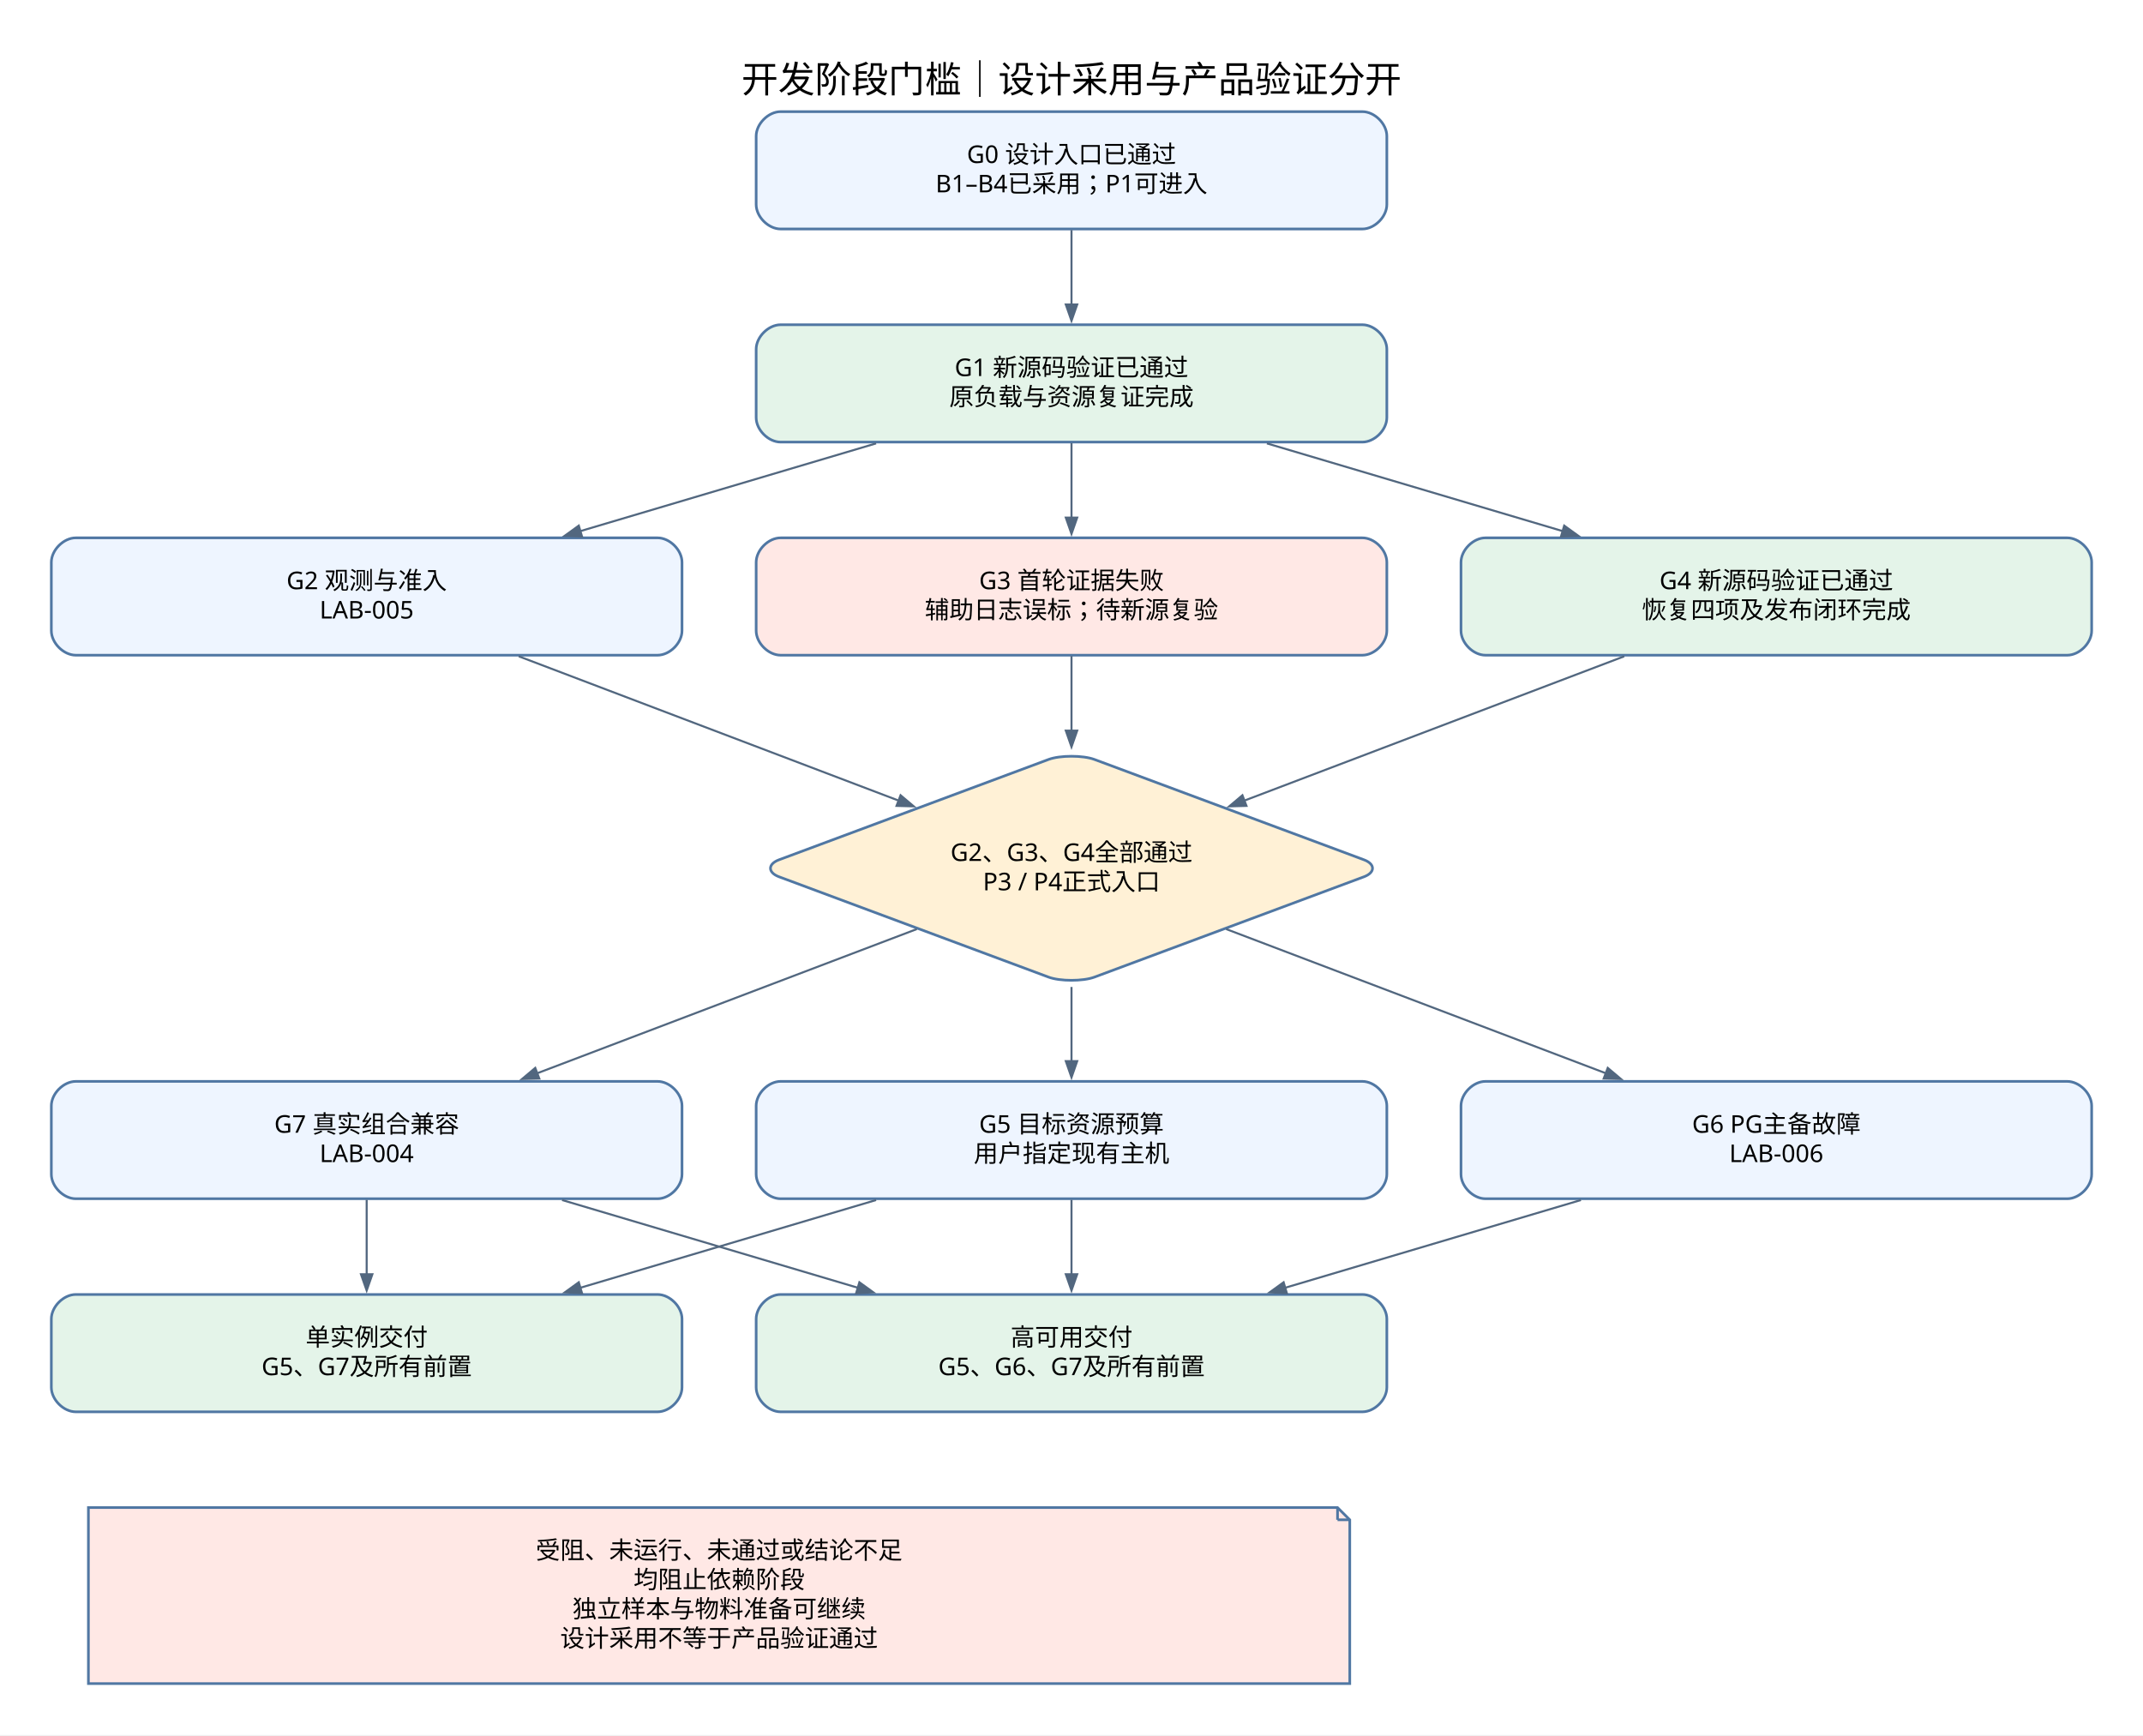
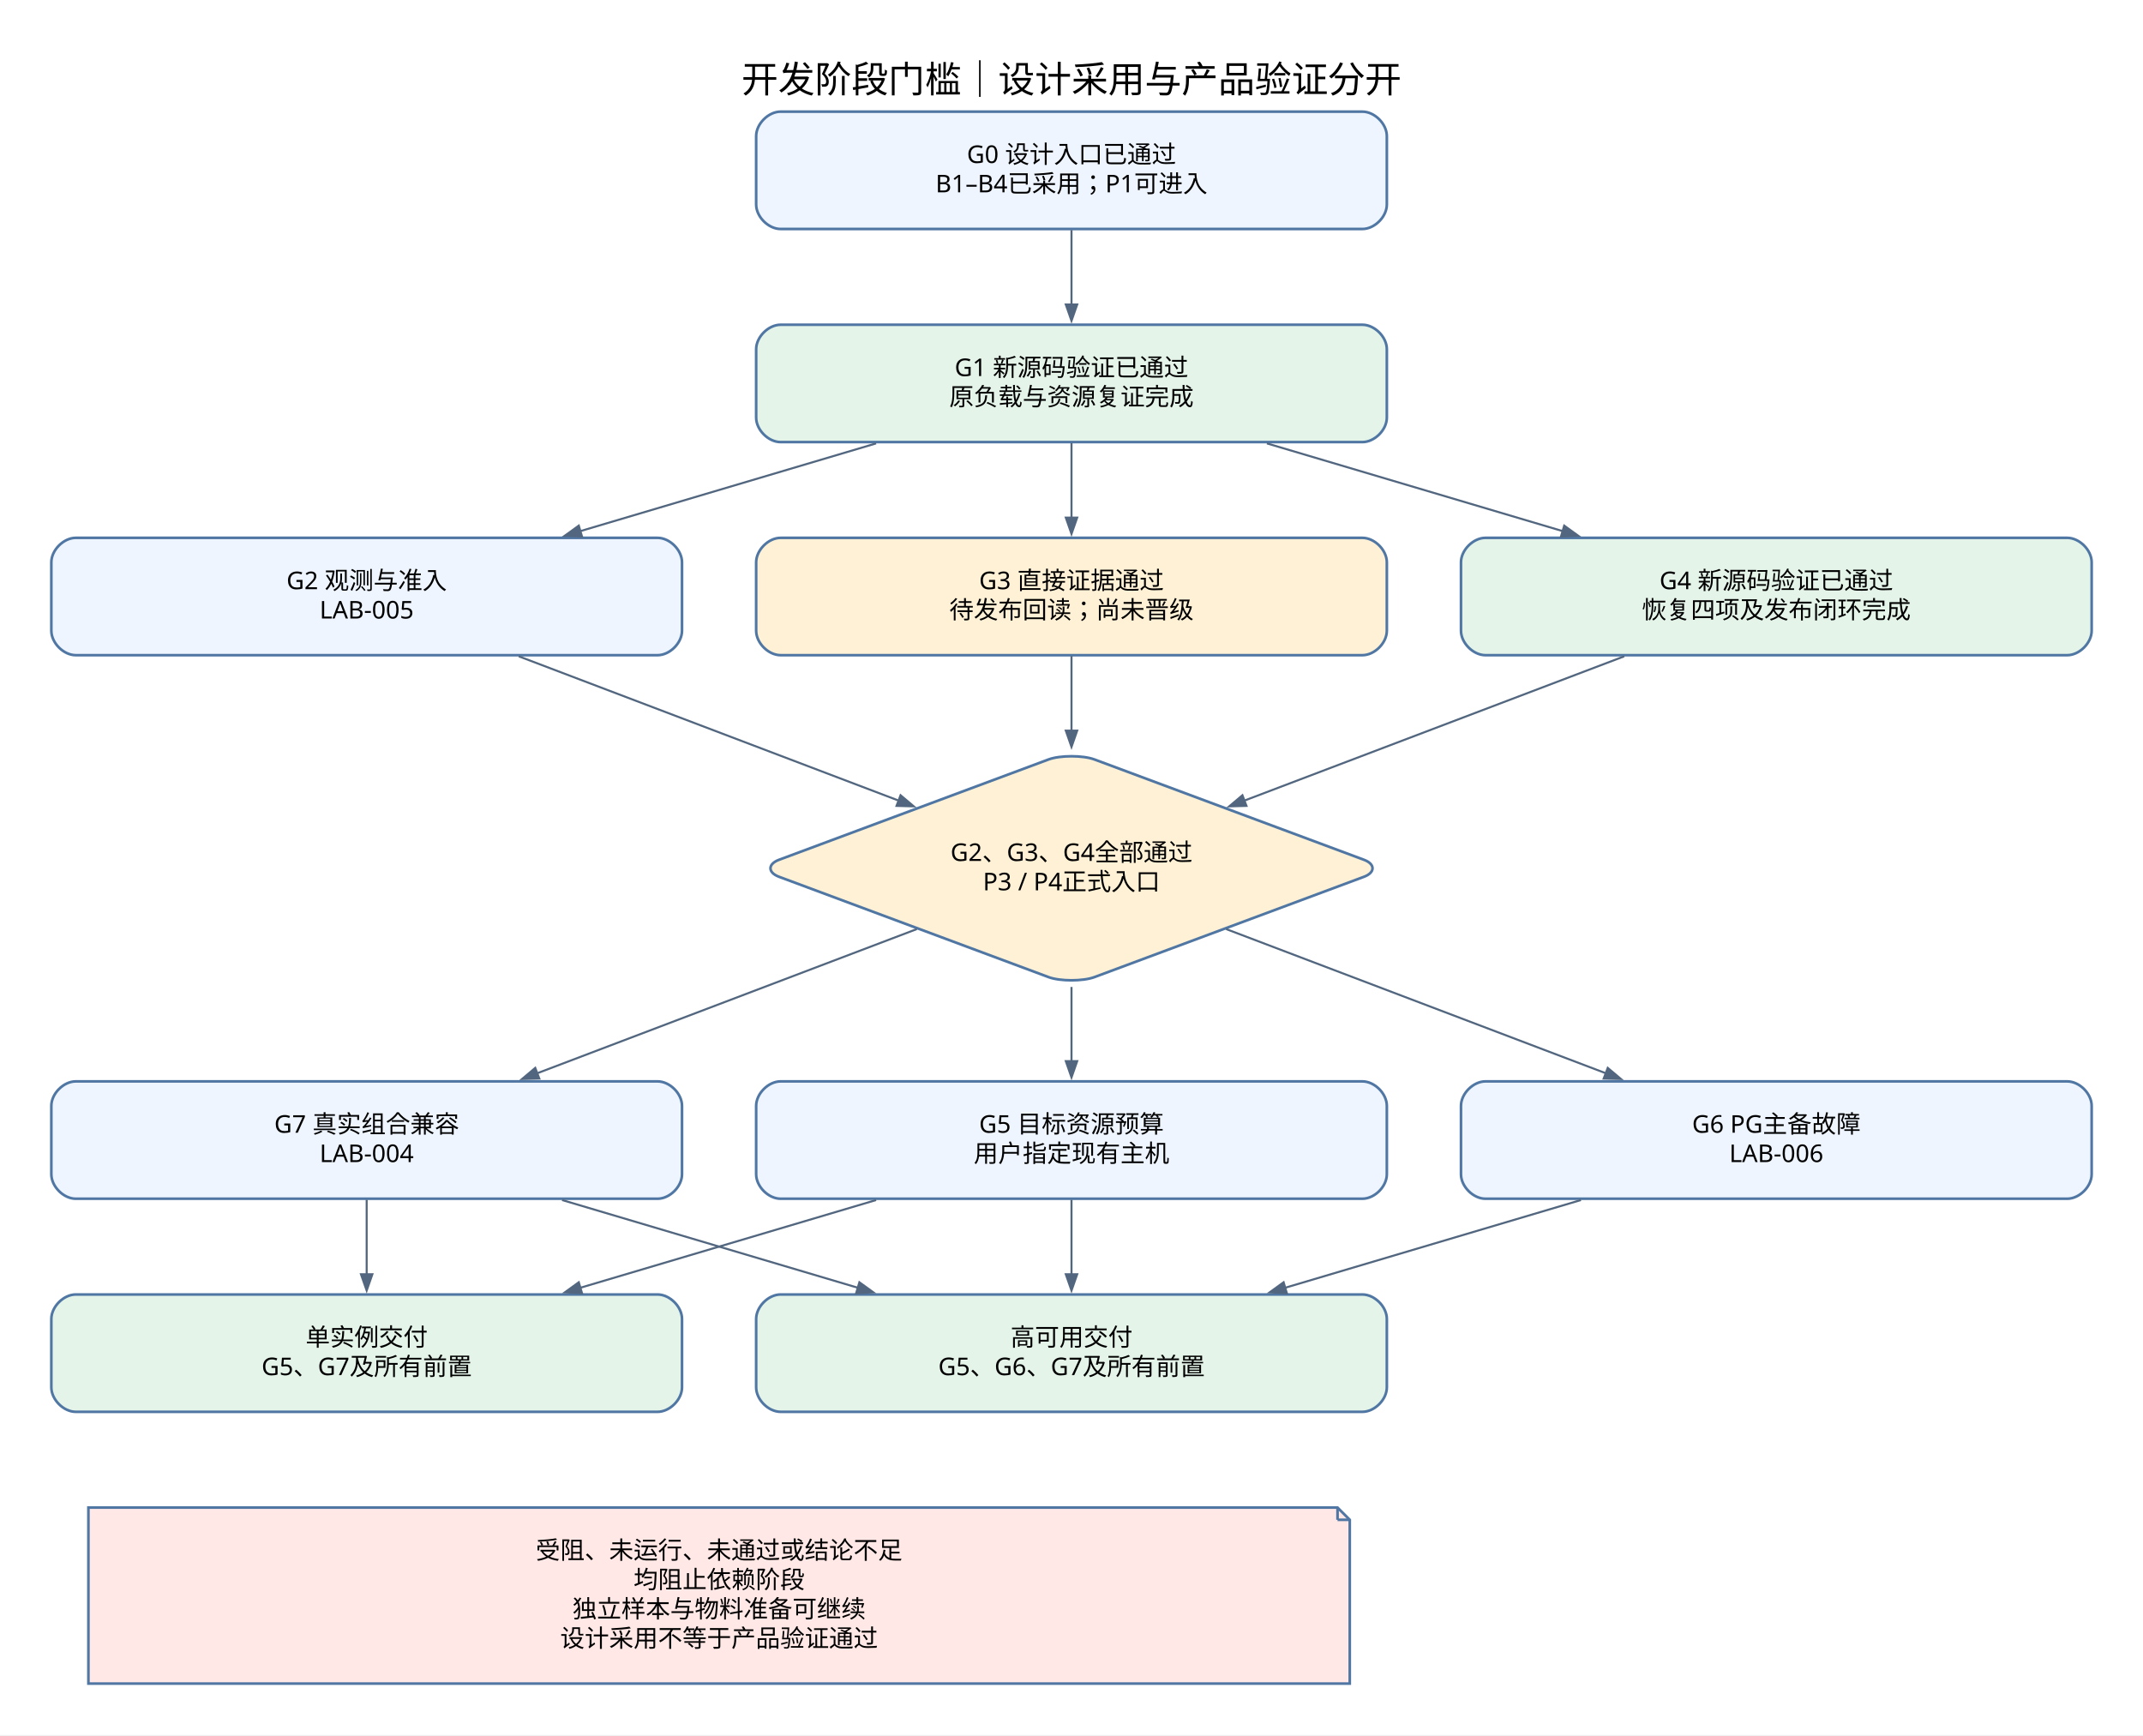
<svg xmlns="http://www.w3.org/2000/svg" width="1052pt" height="852pt" viewBox="0.00 0.00 1052.00 852.00">
  <g id="graph0" class="graph" transform="scale(1 1) rotate(0) translate(25.2 826.4)">
    <polygon fill="white" stroke="none" points="-25.2,25.2 -25.2,-826.4 1026.8,-826.4 1026.8,25.2 -25.2,25.2" />
    <text xml:space="preserve" text-anchor="middle" x="500.8" y="-781" font-family="Noto Sans SC" font-size="18.00">开发阶段门槛｜设计采用与产品验证分开</text>
    <g id="node1" class="node">
      <path fill="#eef5ff" stroke="#5077a3" stroke-width="1.3" d="M643.6,-771.6C643.6,-771.6 358,-771.6 358,-771.6 352,-771.6 346,-765.6 346,-759.6 346,-759.6 346,-726 346,-726 346,-720 352,-714 358,-714 358,-714 643.6,-714 643.6,-714 649.6,-714 655.6,-720 655.6,-726 655.6,-726 655.6,-759.6 655.6,-759.6 655.6,-765.6 649.6,-771.6 643.6,-771.6" />
      <text xml:space="preserve" text-anchor="middle" x="500.8" y="-746.4" font-family="Noto Sans SC" font-size="12.00">G0 设计入口已通过</text>
      <text xml:space="preserve" text-anchor="middle" x="500.8" y="-732" font-family="Noto Sans SC" font-size="12.00">B1–B4已采用；P1可进入</text>
    </g>
    <g id="node2" class="node">
      <path fill="#e4f4e9" stroke="#5077a3" stroke-width="1.3" d="M643.6,-667C643.6,-667 358,-667 358,-667 352,-667 346,-661 346,-655 346,-655 346,-621.4 346,-621.4 346,-615.4 352,-609.4 358,-609.4 358,-609.4 643.6,-609.4 643.6,-609.4 649.6,-609.4 655.6,-615.4 655.6,-621.4 655.6,-621.4 655.6,-655 655.6,-655 655.6,-661 649.6,-667 643.6,-667" />
      <text xml:space="preserve" text-anchor="middle" x="500.8" y="-641.8" font-family="Noto Sans SC" font-size="12.00">G1 新源码验证已通过</text>
      <text xml:space="preserve" text-anchor="middle" x="500.8" y="-627.4" font-family="Noto Sans SC" font-size="12.00">原负载与资源复证完成</text>
    </g>
    <g id="edge1" class="edge">
      <path fill="none" stroke="#52677f" d="M500.8,-713.49C500.8,-702.17 500.8,-688.95 500.8,-676.84" />
      <polygon fill="#52677f" stroke="#52677f" points="503.6,-676.93 500.8,-668.93 498,-676.93 503.6,-676.93" />
    </g>
    <g id="node3" class="node">
      <path fill="#eef5ff" stroke="#5077a3" stroke-width="1.3" d="M297.6,-562.4C297.6,-562.4 12,-562.4 12,-562.4 6,-562.4 0,-556.4 0,-550.4 0,-550.4 0,-516.8 0,-516.8 0,-510.8 6,-504.8 12,-504.8 12,-504.8 297.6,-504.8 297.6,-504.8 303.6,-504.8 309.6,-510.8 309.6,-516.8 309.6,-516.8 309.6,-550.4 309.6,-550.4 309.6,-556.4 303.6,-562.4 297.6,-562.4" />
      <text xml:space="preserve" text-anchor="middle" x="154.8" y="-537.2" font-family="Noto Sans SC" font-size="12.00">G2 观测与准入</text>
      <text xml:space="preserve" text-anchor="middle" x="154.8" y="-522.8" font-family="Noto Sans SC" font-size="12.00">LAB-005</text>
    </g>
    <g id="edge2" class="edge">
      <path fill="none" stroke="#52677f" d="M404.88,-608.76C359.69,-595.36 305.69,-579.34 259.45,-565.63" />
      <polygon fill="#52677f" stroke="#52677f" points="260.52,-563.03 252.06,-563.44 258.93,-568.4 260.52,-563.03" />
    </g>
    <g id="node4" class="node">
-       <path fill="#ffe8e5" stroke="#5077a3" stroke-width="1.3" d="M643.6,-562.4C643.6,-562.4 358,-562.4 358,-562.4 352,-562.4 346,-556.4 346,-550.4 346,-550.4 346,-516.8 346,-516.8 346,-510.8 352,-504.8 358,-504.8 358,-504.8 643.6,-504.8 643.6,-504.8 649.6,-504.8 655.6,-510.8 655.6,-516.8 655.6,-516.8 655.6,-550.4 655.6,-550.4 655.6,-556.4 649.6,-562.4 643.6,-562.4" />
-       <text xml:space="preserve" text-anchor="middle" x="500.8" y="-537.2" font-family="Noto Sans SC" font-size="12.00">G3 首轮证据失败</text>
-       <text xml:space="preserve" text-anchor="middle" x="500.8" y="-522.8" font-family="Noto Sans SC" font-size="12.00">辅助日志误标；待新源复验</text>
+       <path fill="#fff1d6" stroke="#5077a3" stroke-width="1.3" d="M643.6,-562.4C643.6,-562.4 358,-562.4 358,-562.4 352,-562.4 346,-556.4 346,-550.4 346,-550.4 346,-516.8 346,-516.8 346,-510.8 352,-504.8 358,-504.8 358,-504.8 643.6,-504.8 643.6,-504.8 649.6,-504.8 655.6,-510.8 655.6,-516.8 655.6,-516.8 655.6,-550.4 655.6,-550.4 655.6,-556.4 649.6,-562.4 643.6,-562.4" />
+       <text xml:space="preserve" text-anchor="middle" x="500.8" y="-537.2" font-family="Noto Sans SC" font-size="12.00">G3 直接证据通过</text>
+       <text xml:space="preserve" text-anchor="middle" x="500.8" y="-522.8" font-family="Noto Sans SC" font-size="12.00">待发布回读；尚未晋级</text>
    </g>
    <g id="edge3" class="edge">
      <path fill="none" stroke="#52677f" d="M500.8,-608.89C500.8,-597.57 500.8,-584.35 500.8,-572.24" />
      <polygon fill="#52677f" stroke="#52677f" points="503.6,-572.33 500.8,-564.33 498,-572.33 503.6,-572.33" />
    </g>
    <g id="node5" class="node">
      <path fill="#e4f4e9" stroke="#5077a3" stroke-width="1.3" d="M989.6,-562.4C989.6,-562.4 704,-562.4 704,-562.4 698,-562.4 692,-556.4 692,-550.4 692,-550.4 692,-516.8 692,-516.8 692,-510.8 698,-504.8 704,-504.8 704,-504.8 989.6,-504.8 989.6,-504.8 995.6,-504.8 1001.6,-510.8 1001.6,-516.8 1001.6,-516.8 1001.6,-550.4 1001.6,-550.4 1001.6,-556.4 995.6,-562.4 989.6,-562.4" />
      <text xml:space="preserve" text-anchor="middle" x="846.8" y="-537.2" font-family="Noto Sans SC" font-size="12.00">G4 新源码验证已通过</text>
      <text xml:space="preserve" text-anchor="middle" x="846.8" y="-522.8" font-family="Noto Sans SC" font-size="12.00">恢复四项及发布闭环完成</text>
    </g>
    <g id="edge4" class="edge">
      <path fill="none" stroke="#52677f" d="M596.72,-608.76C641.91,-595.36 695.91,-579.34 742.15,-565.63" />
      <polygon fill="#52677f" stroke="#52677f" points="742.67,-568.4 749.54,-563.44 741.08,-563.03 742.67,-568.4" />
    </g>
    <g id="node6" class="node">
      <path fill="#fff1d6" stroke="#5077a3" stroke-width="1.3" d="M489.55,-453.62C489.55,-453.62 357.25,-404.38 357.25,-404.38 351.62,-402.29 351.62,-398.11 357.25,-396.02 357.25,-396.02 489.55,-346.78 489.55,-346.78 495.18,-344.69 506.42,-344.69 512.05,-346.78 512.05,-346.78 644.35,-396.02 644.35,-396.02 649.98,-398.11 649.98,-402.29 644.35,-404.38 644.35,-404.38 512.05,-453.62 512.05,-453.62 506.42,-455.71 495.18,-455.71 489.55,-453.62" />
      <text xml:space="preserve" text-anchor="middle" x="500.8" y="-403.8" font-family="Noto Sans SC" font-size="12.00">G2、G3、G4全部通过</text>
      <text xml:space="preserve" text-anchor="middle" x="500.8" y="-389.4" font-family="Noto Sans SC" font-size="12.00">P3 / P4正式入口</text>
    </g>
    <g id="edge5" class="edge">
      <path fill="none" stroke="#52677f" d="M229.45,-504.25C284.34,-483.4 359.02,-455.04 416.14,-433.35" />
      <polygon fill="#52677f" stroke="#52677f" points="416.89,-436.06 423.37,-430.6 414.9,-430.83 416.89,-436.06" />
    </g>
    <g id="edge6" class="edge">
      <path fill="none" stroke="#52677f" d="M500.8,-504.41C500.8,-493.55 500.8,-480.63 500.8,-467.67" />
      <polygon fill="#52677f" stroke="#52677f" points="503.6,-467.77 500.8,-459.77 498,-467.77 503.6,-467.77" />
    </g>
    <g id="edge7" class="edge">
      <path fill="none" stroke="#52677f" d="M772.15,-504.25C717.26,-483.4 642.58,-455.04 585.46,-433.35" />
      <polygon fill="#52677f" stroke="#52677f" points="586.7,-430.83 578.23,-430.6 584.71,-436.06 586.7,-430.83" />
    </g>
    <g id="node7" class="node">
      <path fill="#eef5ff" stroke="#5077a3" stroke-width="1.3" d="M643.6,-295.6C643.6,-295.6 358,-295.6 358,-295.6 352,-295.6 346,-289.6 346,-283.6 346,-283.6 346,-250 346,-250 346,-244 352,-238 358,-238 358,-238 643.6,-238 643.6,-238 649.6,-238 655.6,-244 655.6,-250 655.6,-250 655.6,-283.6 655.6,-283.6 655.6,-289.6 649.6,-295.6 643.6,-295.6" />
      <text xml:space="preserve" text-anchor="middle" x="500.8" y="-270.4" font-family="Noto Sans SC" font-size="12.00">G5 目标资源预算</text>
      <text xml:space="preserve" text-anchor="middle" x="500.8" y="-256" font-family="Noto Sans SC" font-size="12.00">用户指定现有主机</text>
    </g>
    <g id="edge8" class="edge">
      <path fill="none" stroke="#52677f" d="M500.8,-341.95C500.8,-329.52 500.8,-316.68 500.8,-305.26" />
      <polygon fill="#52677f" stroke="#52677f" points="503.6,-305.54 500.8,-297.54 498,-305.54 503.6,-305.54" />
    </g>
    <g id="node8" class="node">
      <path fill="#eef5ff" stroke="#5077a3" stroke-width="1.3" d="M989.6,-295.6C989.6,-295.6 704,-295.6 704,-295.6 698,-295.6 692,-289.6 692,-283.6 692,-283.6 692,-250 692,-250 692,-244 698,-238 704,-238 704,-238 989.6,-238 989.6,-238 995.6,-238 1001.6,-244 1001.6,-250 1001.6,-250 1001.6,-283.6 1001.6,-283.6 1001.6,-289.6 995.6,-295.6 989.6,-295.6" />
      <text xml:space="preserve" text-anchor="middle" x="846.8" y="-270.4" font-family="Noto Sans SC" font-size="12.00">G6 PG主备故障</text>
      <text xml:space="preserve" text-anchor="middle" x="846.8" y="-256" font-family="Noto Sans SC" font-size="12.00">LAB-006</text>
    </g>
    <g id="edge9" class="edge">
      <path fill="none" stroke="#52677f" d="M576.73,-370.36C631.89,-349.42 706.51,-321.08 763.33,-299.5" />
      <polygon fill="#52677f" stroke="#52677f" points="764.04,-302.23 770.52,-296.77 762.05,-296.99 764.04,-302.23" />
    </g>
    <g id="node9" class="node">
      <path fill="#eef5ff" stroke="#5077a3" stroke-width="1.3" d="M297.6,-295.6C297.6,-295.6 12,-295.6 12,-295.6 6,-295.6 0,-289.6 0,-283.6 0,-283.6 0,-250 0,-250 0,-244 6,-238 12,-238 12,-238 297.6,-238 297.6,-238 303.6,-238 309.6,-244 309.6,-250 309.6,-250 309.6,-283.6 309.6,-283.6 309.6,-289.6 303.6,-295.6 297.6,-295.6" />
      <text xml:space="preserve" text-anchor="middle" x="154.8" y="-270.4" font-family="Noto Sans SC" font-size="12.00">G7 真实组合兼容</text>
      <text xml:space="preserve" text-anchor="middle" x="154.8" y="-256" font-family="Noto Sans SC" font-size="12.00">LAB-004</text>
    </g>
    <g id="edge10" class="edge">
      <path fill="none" stroke="#52677f" d="M424.87,-370.36C369.71,-349.42 295.09,-321.08 238.27,-299.5" />
      <polygon fill="#52677f" stroke="#52677f" points="239.55,-296.99 231.08,-296.77 237.56,-302.23 239.55,-296.99" />
    </g>
    <g id="node10" class="node">
      <path fill="#e4f4e9" stroke="#5077a3" stroke-width="1.3" d="M297.6,-191C297.6,-191 12,-191 12,-191 6,-191 0,-185 0,-179 0,-179 0,-145.4 0,-145.4 0,-139.4 6,-133.4 12,-133.4 12,-133.4 297.6,-133.4 297.6,-133.4 303.6,-133.4 309.6,-139.4 309.6,-145.4 309.6,-145.4 309.6,-179 309.6,-179 309.6,-185 303.6,-191 297.6,-191" />
      <text xml:space="preserve" text-anchor="middle" x="154.8" y="-165.8" font-family="Noto Sans SC" font-size="12.00">单实例交付</text>
      <text xml:space="preserve" text-anchor="middle" x="154.8" y="-151.4" font-family="Noto Sans SC" font-size="12.00">G5、G7及所有前置</text>
    </g>
    <g id="edge11" class="edge">
      <path fill="none" stroke="#52677f" d="M404.88,-237.36C359.69,-223.96 305.69,-207.94 259.45,-194.23" />
      <polygon fill="#52677f" stroke="#52677f" points="260.52,-191.63 252.06,-192.04 258.93,-197 260.52,-191.63" />
    </g>
    <g id="node11" class="node">
      <path fill="#e4f4e9" stroke="#5077a3" stroke-width="1.3" d="M643.6,-191C643.6,-191 358,-191 358,-191 352,-191 346,-185 346,-179 346,-179 346,-145.4 346,-145.4 346,-139.4 352,-133.4 358,-133.4 358,-133.4 643.6,-133.4 643.6,-133.4 649.6,-133.4 655.6,-139.4 655.6,-145.4 655.6,-145.4 655.6,-179 655.6,-179 655.6,-185 649.6,-191 643.6,-191" />
      <text xml:space="preserve" text-anchor="middle" x="500.8" y="-165.8" font-family="Noto Sans SC" font-size="12.00">高可用交付</text>
      <text xml:space="preserve" text-anchor="middle" x="500.8" y="-151.4" font-family="Noto Sans SC" font-size="12.00">G5、G6、G7及所有前置</text>
    </g>
    <g id="edge13" class="edge">
      <path fill="none" stroke="#52677f" d="M500.8,-237.49C500.8,-226.17 500.8,-212.95 500.8,-200.84" />
      <polygon fill="#52677f" stroke="#52677f" points="503.6,-200.93 500.8,-192.93 498,-200.93 503.6,-200.93" />
    </g>
    <g id="edge14" class="edge">
      <path fill="none" stroke="#52677f" d="M750.88,-237.36C705.69,-223.96 651.69,-207.94 605.45,-194.23" />
      <polygon fill="#52677f" stroke="#52677f" points="606.52,-191.63 598.06,-192.04 604.93,-197 606.52,-191.63" />
    </g>
    <g id="edge12" class="edge">
      <path fill="none" stroke="#52677f" d="M154.8,-237.49C154.8,-226.17 154.8,-212.95 154.8,-200.84" />
      <polygon fill="#52677f" stroke="#52677f" points="157.6,-200.93 154.8,-192.93 152,-200.93 157.6,-200.93" />
    </g>
    <g id="edge15" class="edge">
      <path fill="none" stroke="#52677f" d="M250.72,-237.36C295.91,-223.96 349.91,-207.94 396.15,-194.23" />
      <polygon fill="#52677f" stroke="#52677f" points="396.67,-197 403.54,-192.04 395.08,-191.63 396.67,-197" />
    </g>
    <g id="node12" class="node">
      <polygon fill="#ffe8e5" stroke="#5077a3" stroke-width="1.3" points="631.4,-86.4 18.2,-86.4 18.2,0 637.4,0 637.4,-80.4 631.4,-86.4" />
      <polyline fill="none" stroke="#5077a3" stroke-width="1.3" points="631.4,-86.4 631.4,-80.4" />
      <polyline fill="none" stroke="#5077a3" stroke-width="1.3" points="637.4,-80.4 631.4,-80.4" />
      <text xml:space="preserve" text-anchor="middle" x="327.8" y="-61.2" font-family="Noto Sans SC" font-size="12.00">受阻、未运行、未通过或结论不足</text>
      <text xml:space="preserve" text-anchor="middle" x="327.8" y="-46.8" font-family="Noto Sans SC" font-size="12.00">均阻止依赖阶段</text>
      <text xml:space="preserve" text-anchor="middle" x="327.8" y="-32.4" font-family="Noto Sans SC" font-size="12.00">独立样本与物料准备可继续</text>
      <text xml:space="preserve" text-anchor="middle" x="327.8" y="-18" font-family="Noto Sans SC" font-size="12.00">设计采用不等于产品验证通过</text>
    </g>
  </g>
</svg>
